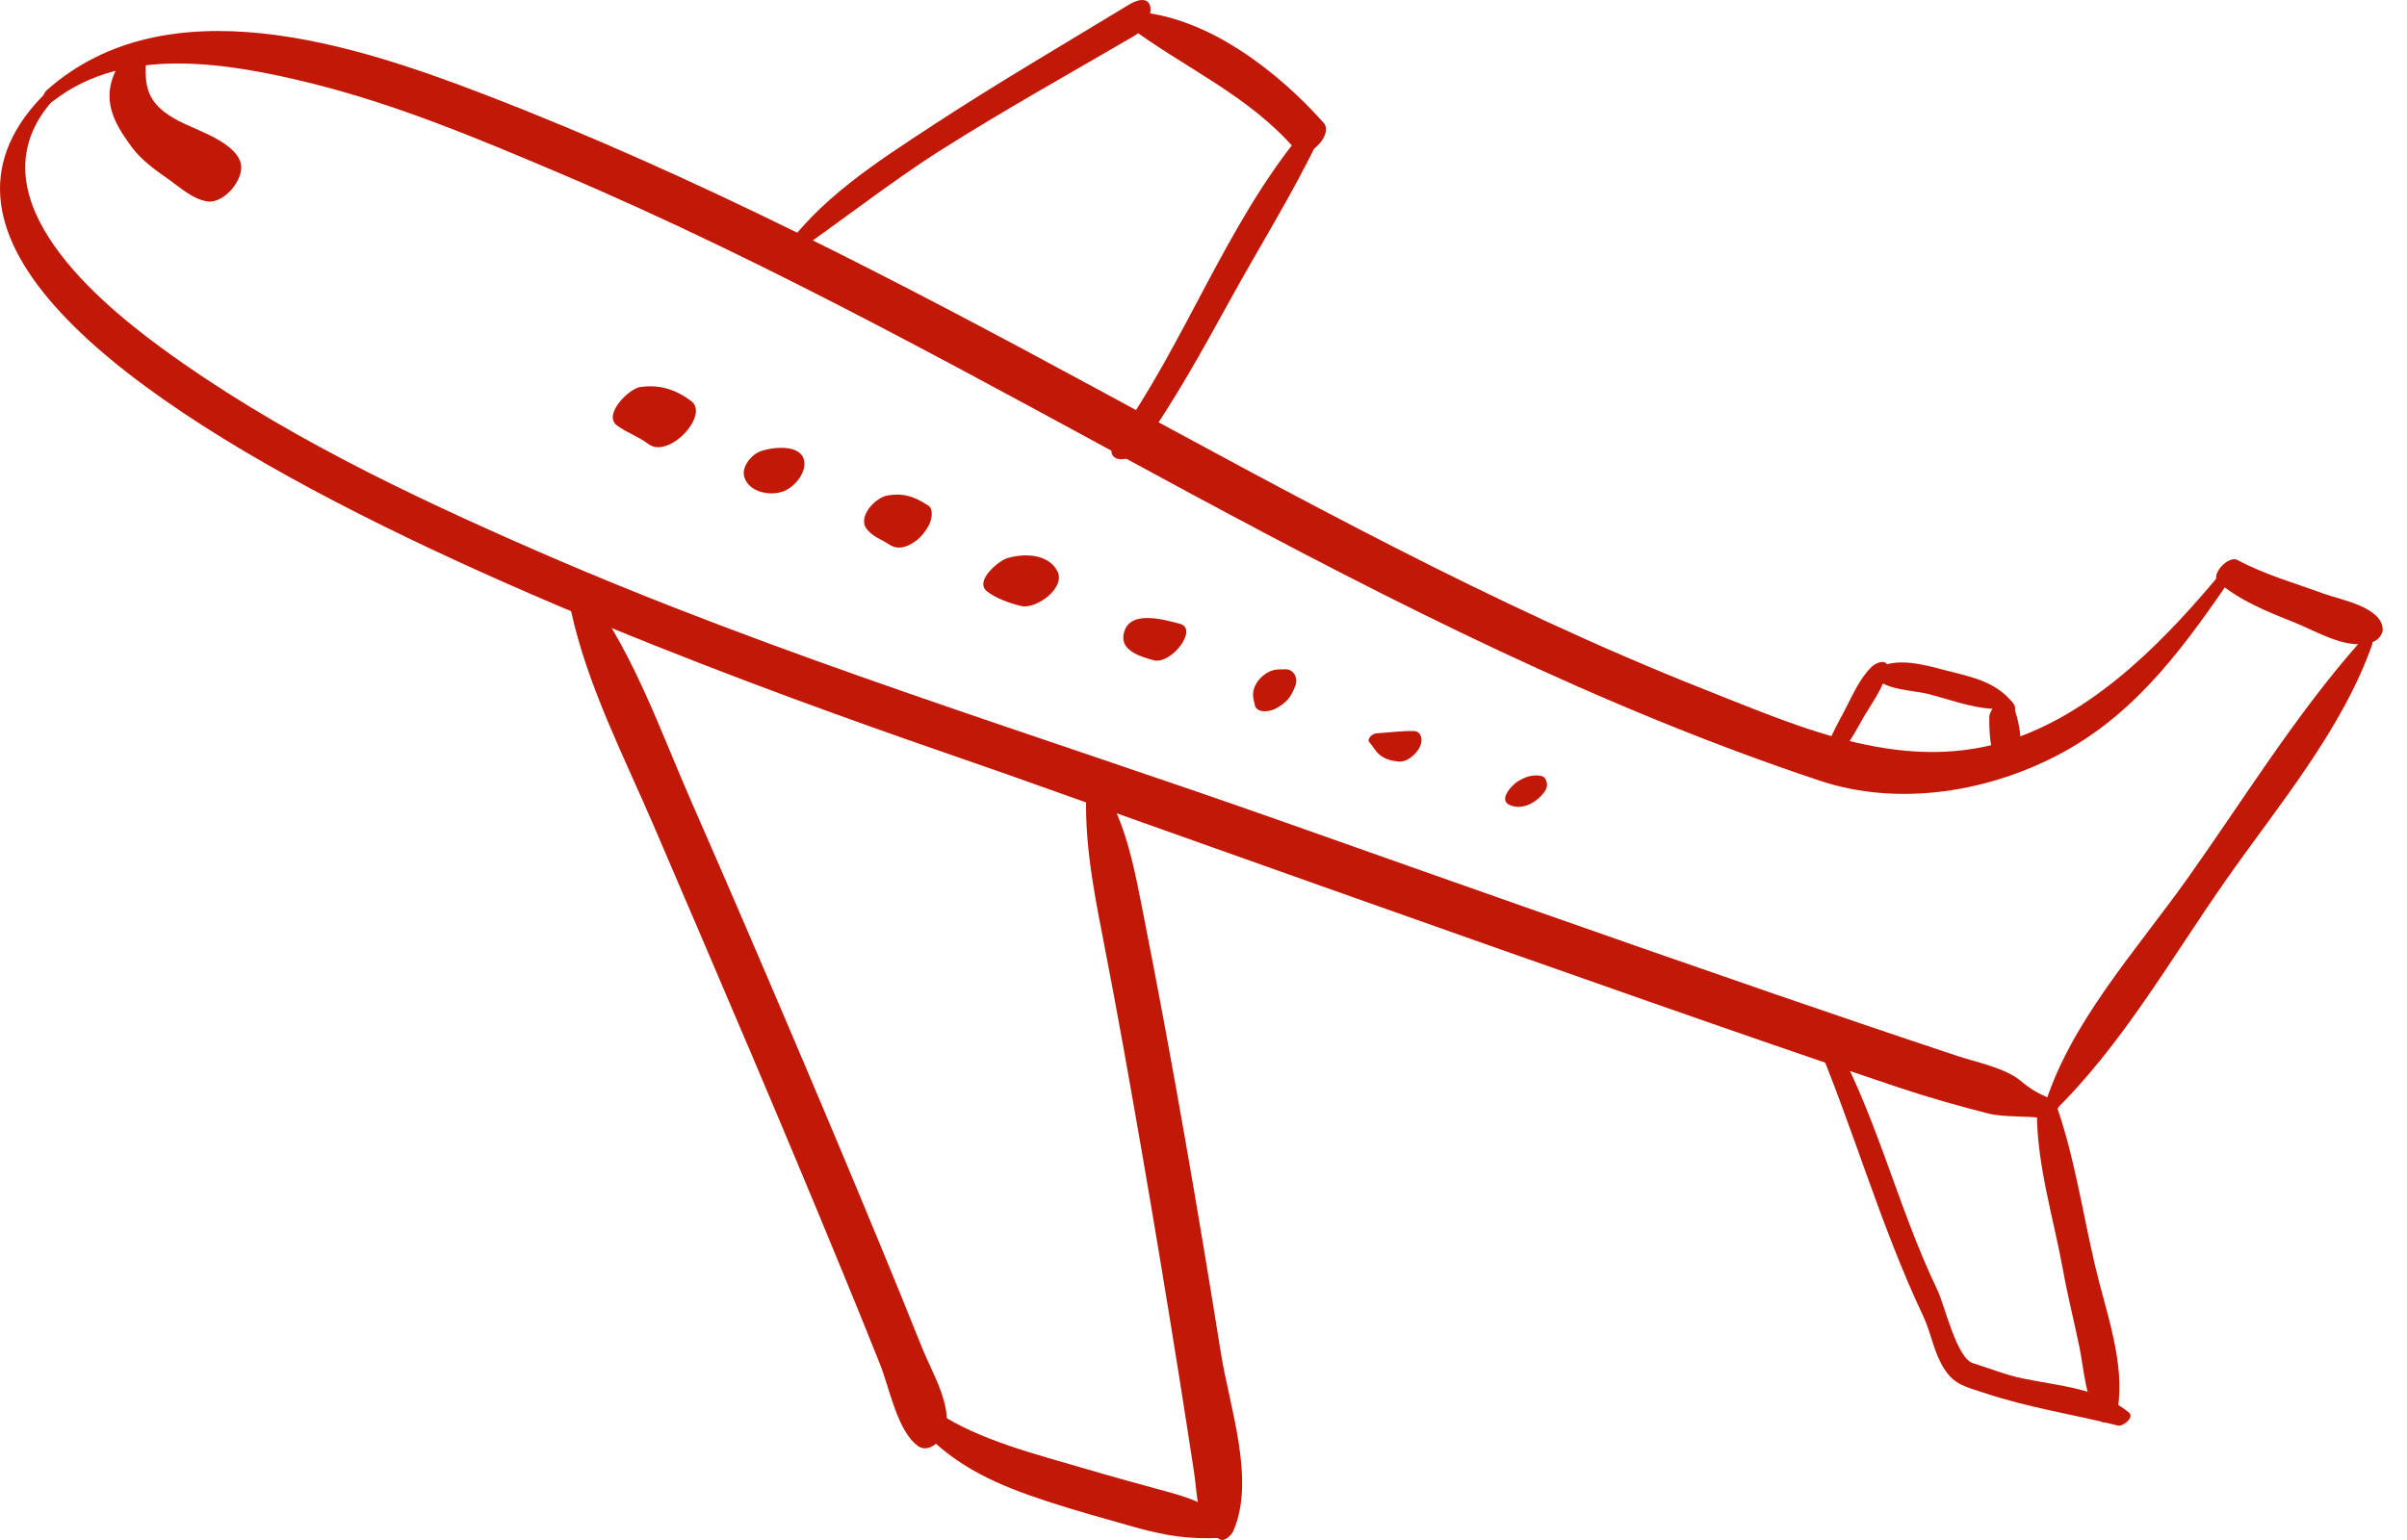
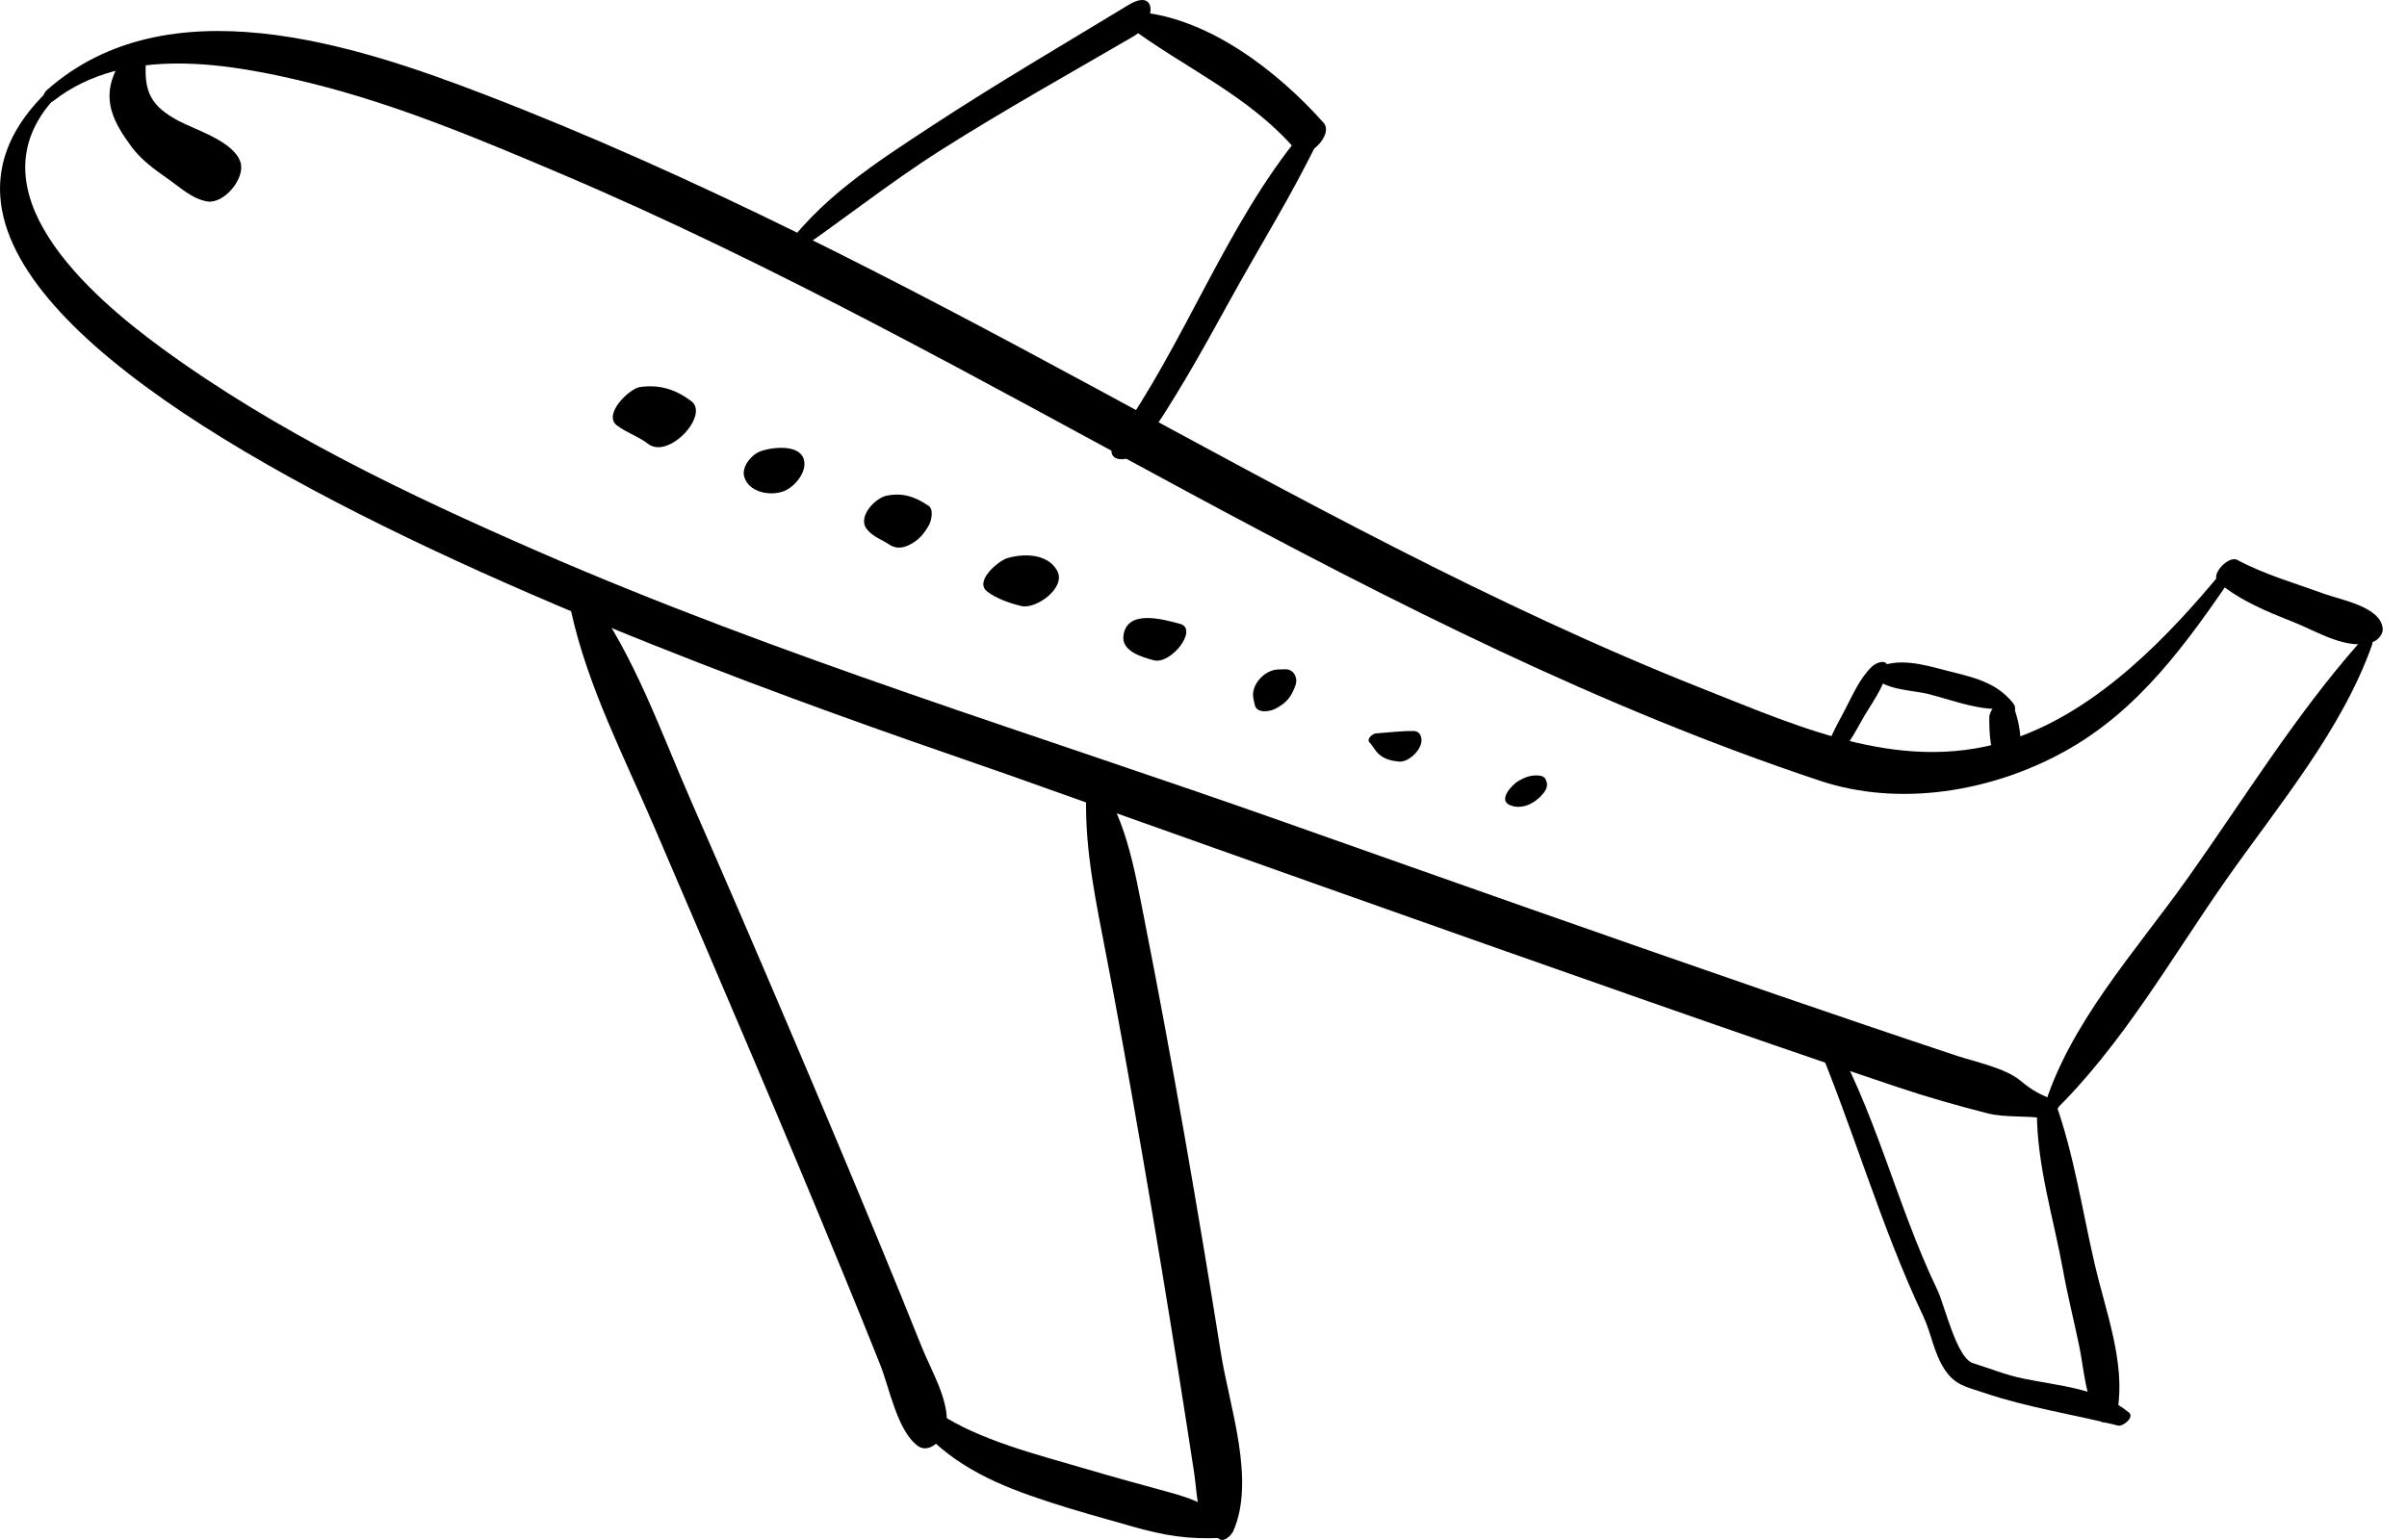
<svg xmlns="http://www.w3.org/2000/svg" width="50" height="32" viewBox="0 0 50 32" fill="none">
-   <path d="M1.117 2.091C2.605 0.931 4.785 1.314 6.474 1.733C8.242 2.171 9.952 2.889 11.625 3.599C16.142 5.516 20.423 7.933 24.735 10.257C28.957 12.53 33.245 14.705 37.804 16.223C39.456 16.773 41.356 16.453 42.864 15.627C44.435 14.767 45.423 13.363 46.411 11.923C46.554 11.714 46.306 11.701 46.189 11.841C45.044 13.231 43.6 14.732 41.863 15.338C39.62 16.122 37.477 15.146 35.401 14.324C31.025 12.592 26.896 10.305 22.766 8.07C18.633 5.833 14.463 3.657 10.072 1.966C7.33 0.909 3.474 -0.34 0.976 1.87C0.82 2.01 0.923 2.242 1.117 2.091Z" fill="#C21807" />
-   <path d="M46.081 12.101C46.537 12.483 47.087 12.707 47.637 12.924C48.125 13.116 48.783 13.539 49.307 13.333C49.399 13.297 49.501 13.177 49.496 13.074C49.471 12.607 48.62 12.465 48.261 12.333C47.67 12.116 47.03 11.935 46.476 11.635C46.291 11.535 45.899 11.949 46.081 12.101Z" fill="#C21807" />
-   <path d="M49.008 13.358C47.678 14.864 46.604 16.615 45.441 18.252C44.377 19.752 42.953 21.3 42.439 23.083C42.396 23.232 42.583 23.176 42.641 23.12C44.076 21.732 45.104 19.904 46.251 18.27C47.322 16.744 48.642 15.181 49.272 13.406C49.339 13.218 49.078 13.278 49.008 13.358Z" fill="#C21807" />
-   <path d="M0.994 1.888C-4.943 7.594 17.522 14.884 20.92 16.091C25.364 17.669 29.806 19.256 34.256 20.813C35.969 21.413 37.684 22.009 39.404 22.585C40.026 22.794 40.649 22.971 41.283 23.133C41.655 23.228 42.089 23.175 42.478 23.241C42.622 23.266 42.891 22.932 42.702 22.866C42.413 22.766 42.206 22.656 41.972 22.457C41.664 22.196 41.042 22.068 40.664 21.943C39.403 21.525 38.146 21.096 36.889 20.664C33.487 19.491 30.092 18.29 26.699 17.09C21.519 15.258 16.211 13.655 11.171 11.456C8.468 10.277 5.743 8.976 3.355 7.23C1.85 6.129 -0.64 3.956 1.142 2.036C1.286 1.881 1.148 1.74 0.994 1.888Z" fill="#C21807" />
-   <path d="M11.863 12.696C12.202 14.255 12.97 15.734 13.595 17.194C14.268 18.765 14.944 20.336 15.612 21.91C16.251 23.414 16.883 24.921 17.503 26.431C17.767 27.07 18.026 27.71 18.282 28.352C18.477 28.837 18.638 29.735 19.068 30.046C19.324 30.231 19.647 29.852 19.666 29.615C19.71 29.075 19.346 28.486 19.148 27.991C18.865 27.282 18.577 26.577 18.286 25.872C17.663 24.362 17.029 22.857 16.389 21.355C15.719 19.782 15.044 18.212 14.357 16.647C13.729 15.214 13.184 13.633 12.254 12.363C12.122 12.183 11.831 12.55 11.863 12.696Z" fill="#C21807" />
-   <path d="M19.133 29.698C19.867 30.491 20.742 30.866 21.76 31.199C22.333 31.387 22.916 31.547 23.496 31.712C24.206 31.914 24.672 31.99 25.396 31.955C25.481 31.951 25.682 31.791 25.581 31.699C25.153 31.309 24.885 31.172 24.297 31.011C23.712 30.85 23.127 30.691 22.545 30.519C21.555 30.226 20.346 29.931 19.48 29.351C19.316 29.243 18.989 29.544 19.133 29.698Z" fill="#C21807" />
-   <path d="M22.586 16.088C22.487 17.259 22.683 18.328 22.909 19.482C23.211 21.024 23.483 22.571 23.751 24.119C24.006 25.595 24.25 27.073 24.486 28.553C24.594 29.234 24.701 29.916 24.805 30.598C24.883 31.113 24.844 31.702 25.339 31.987C25.437 32.044 25.581 31.895 25.616 31.82C26.086 30.758 25.541 29.239 25.364 28.131C25.123 26.622 24.872 25.115 24.608 23.609C24.345 22.107 24.068 20.608 23.773 19.111C23.552 17.999 23.383 16.921 22.686 16.016C22.652 15.973 22.588 16.059 22.586 16.088Z" fill="#C21807" />
-   <path d="M16.3 5.399C17.404 4.66 18.433 3.822 19.559 3.11C20.866 2.283 22.216 1.53 23.551 0.752C24.002 0.489 24.067 -0.277 23.438 0.105C22.077 0.932 20.704 1.734 19.372 2.607C18.244 3.347 16.964 4.16 16.208 5.308C16.151 5.393 16.214 5.456 16.3 5.399Z" fill="#C21807" />
-   <path d="M23.418 0.527C24.605 1.418 25.928 1.967 26.923 3.122C27.135 3.368 27.719 2.804 27.494 2.551C26.553 1.49 25.088 0.352 23.619 0.248C23.529 0.24 23.305 0.441 23.418 0.527Z" fill="#C21807" />
-   <path d="M27.034 2.772C25.464 4.674 24.619 7.124 23.187 9.133C22.856 9.596 23.444 9.68 23.698 9.321C24.382 8.353 24.958 7.314 25.529 6.276C26.154 5.136 26.863 4.013 27.419 2.839C27.579 2.505 27.166 2.613 27.034 2.772Z" fill="#C21807" />
-   <path d="M37.68 21.509C38.496 23.433 39.057 25.46 39.951 27.349C40.119 27.704 40.166 28.096 40.381 28.434C40.603 28.784 40.829 28.812 41.227 28.946C42.112 29.245 43.088 29.395 43.996 29.622C44.1 29.648 44.343 29.45 44.225 29.352C43.617 28.849 42.77 28.799 42.022 28.644C41.661 28.57 41.333 28.433 40.983 28.325C40.643 28.219 40.396 27.12 40.246 26.807C39.387 25.024 38.954 23.03 37.941 21.323C37.862 21.192 37.63 21.394 37.68 21.509Z" fill="#C21807" />
-   <path d="M42.312 23.122C42.314 24.22 42.66 25.32 42.855 26.395C42.95 26.924 43.084 27.449 43.192 27.975C43.3 28.502 43.314 29.065 43.62 29.512C43.72 29.659 43.973 29.387 43.989 29.29C44.153 28.317 43.737 27.234 43.517 26.287C43.258 25.176 43.08 23.966 42.691 22.896C42.616 22.69 42.31 22.992 42.312 23.122Z" fill="#C21807" />
-   <path d="M38.117 15.796C38.341 15.552 38.501 15.286 38.659 14.996C38.84 14.664 39.143 14.286 39.206 13.911C39.246 13.677 38.992 13.749 38.884 13.852C38.627 14.1 38.482 14.451 38.317 14.764C38.148 15.085 37.967 15.397 37.883 15.753C37.845 15.92 38.046 15.872 38.117 15.796Z" fill="#C21807" />
-   <path d="M38.901 14.018C39.102 14.345 39.723 14.334 40.073 14.425C40.636 14.572 41.113 14.773 41.703 14.727C41.754 14.723 41.846 14.647 41.8 14.591C41.451 14.161 40.946 14.064 40.426 13.932C39.962 13.812 39.427 13.651 38.981 13.884C38.948 13.902 38.871 13.97 38.901 14.018Z" fill="#C21807" />
-   <path d="M41.859 14.738C41.863 14.656 41.831 14.627 41.777 14.567C41.614 14.389 41.328 14.742 41.324 14.893C41.319 15.075 41.315 16.075 41.729 15.875C42.142 15.678 41.923 14.914 41.802 14.607C41.685 14.745 41.567 14.882 41.45 15.019C41.474 15.022 41.497 15.025 41.521 15.028C41.67 15.104 41.855 14.864 41.859 14.738Z" fill="#C21807" />
-   <path d="M12.816 8.84C13.018 8.992 13.264 9.069 13.463 9.223C13.888 9.552 14.75 8.622 14.355 8.331C14.027 8.089 13.704 7.987 13.297 8.042C13.072 8.072 12.516 8.614 12.816 8.84Z" fill="#C21807" />
-   <path d="M15.461 9.911C15.562 10.243 16.021 10.313 16.29 10.203C16.515 10.112 16.778 9.795 16.695 9.537C16.592 9.219 16.011 9.293 15.781 9.384C15.6 9.458 15.398 9.706 15.461 9.911Z" fill="#C21807" />
-   <path d="M18.006 10.995C18.135 11.156 18.308 11.206 18.474 11.316C18.65 11.434 18.841 11.369 19.005 11.254C19.135 11.162 19.216 11.053 19.294 10.917C19.347 10.822 19.404 10.584 19.284 10.506C19 10.321 18.767 10.235 18.425 10.298C18.179 10.344 17.805 10.742 18.006 10.995Z" fill="#C21807" />
-   <path d="M20.505 12.29C20.691 12.436 20.991 12.541 21.221 12.594C21.523 12.663 22.159 12.21 21.958 11.855C21.762 11.504 21.27 11.494 20.919 11.6C20.743 11.653 20.232 12.075 20.505 12.29Z" fill="#C21807" />
-   <path d="M23.336 13.216C23.298 13.533 23.729 13.657 23.967 13.72C24.329 13.815 24.905 13.066 24.51 12.962C24.175 12.874 23.401 12.645 23.336 13.216Z" fill="#C21807" />
-   <path d="M26.036 14.512C26.046 14.557 26.054 14.601 26.065 14.646C26.104 14.832 26.378 14.788 26.491 14.728C26.726 14.604 26.822 14.486 26.911 14.239C26.967 14.084 26.873 13.902 26.698 13.907C26.648 13.908 26.6 13.91 26.551 13.911C26.271 13.918 25.978 14.229 26.036 14.512Z" fill="#C21807" />
-   <path d="M28.448 15.427C28.532 15.516 28.568 15.615 28.666 15.69C28.786 15.783 28.912 15.81 29.058 15.825C29.267 15.846 29.552 15.564 29.527 15.355C29.515 15.259 29.467 15.191 29.363 15.19C29.096 15.187 28.847 15.222 28.582 15.239C28.517 15.243 28.379 15.354 28.448 15.427Z" fill="#C21807" />
-   <path d="M31.359 16.727C31.594 16.833 31.862 16.706 32.023 16.527C32.089 16.456 32.163 16.352 32.127 16.249C32.122 16.236 32.118 16.223 32.114 16.21C32.091 16.143 32.029 16.12 31.965 16.115C31.805 16.101 31.677 16.149 31.541 16.228C31.423 16.297 31.11 16.614 31.359 16.727Z" fill="#C21807" />
-   <path d="M2.429 1.414C2.096 2.054 2.349 2.531 2.736 3.055C2.934 3.322 3.21 3.522 3.479 3.71C3.739 3.891 3.989 4.133 4.303 4.185C4.656 4.243 5.1 3.704 4.996 3.373C4.861 2.941 4.077 2.706 3.708 2.511C3.134 2.205 2.985 1.906 3.033 1.262C3.065 0.865 2.5 1.278 2.429 1.414Z" fill="#C21807" />
+   <path d="M1.117 2.091C2.605 0.931 4.785 1.314 6.474 1.733C8.242 2.171 9.952 2.889 11.625 3.599C16.142 5.516 20.423 7.933 24.735 10.257C28.957 12.53 33.245 14.705 37.804 16.223C39.456 16.773 41.356 16.453 42.864 15.627C44.435 14.767 45.423 13.363 46.411 11.923C46.554 11.714 46.306 11.701 46.189 11.841C45.044 13.231 43.6 14.732 41.863 15.338C39.62 16.122 37.477 15.146 35.401 14.324C31.025 12.592 26.896 10.305 22.766 8.07C18.633 5.833 14.463 3.657 10.072 1.966C7.33 0.909 3.474 -0.34 0.976 1.87C0.82 2.01 0.923 2.242 1.117 2.091Z" fill="currentColor" />
+   <path d="M46.081 12.101C46.537 12.483 47.087 12.707 47.637 12.924C48.125 13.116 48.783 13.539 49.307 13.333C49.399 13.297 49.501 13.177 49.496 13.074C49.471 12.607 48.62 12.465 48.261 12.333C47.67 12.116 47.03 11.935 46.476 11.635C46.291 11.535 45.899 11.949 46.081 12.101Z" fill="currentColor" />
+   <path d="M49.008 13.358C47.678 14.864 46.604 16.615 45.441 18.252C44.377 19.752 42.953 21.3 42.439 23.083C42.396 23.232 42.583 23.176 42.641 23.12C44.076 21.732 45.104 19.904 46.251 18.27C47.322 16.744 48.642 15.181 49.272 13.406C49.339 13.218 49.078 13.278 49.008 13.358Z" fill="currentColor" />
+   <path d="M0.994 1.888C-4.943 7.594 17.522 14.884 20.92 16.091C25.364 17.669 29.806 19.256 34.256 20.813C35.969 21.413 37.684 22.009 39.404 22.585C40.026 22.794 40.649 22.971 41.283 23.133C41.655 23.228 42.089 23.175 42.478 23.241C42.622 23.266 42.891 22.932 42.702 22.866C42.413 22.766 42.206 22.656 41.972 22.457C41.664 22.196 41.042 22.068 40.664 21.943C39.403 21.525 38.146 21.096 36.889 20.664C33.487 19.491 30.092 18.29 26.699 17.09C21.519 15.258 16.211 13.655 11.171 11.456C8.468 10.277 5.743 8.976 3.355 7.23C1.85 6.129 -0.64 3.956 1.142 2.036C1.286 1.881 1.148 1.74 0.994 1.888Z" fill="currentColor" />
+   <path d="M11.863 12.696C12.202 14.255 12.97 15.734 13.595 17.194C14.268 18.765 14.944 20.336 15.612 21.91C16.251 23.414 16.883 24.921 17.503 26.431C17.767 27.07 18.026 27.71 18.282 28.352C18.477 28.837 18.638 29.735 19.068 30.046C19.324 30.231 19.647 29.852 19.666 29.615C19.71 29.075 19.346 28.486 19.148 27.991C18.865 27.282 18.577 26.577 18.286 25.872C17.663 24.362 17.029 22.857 16.389 21.355C15.719 19.782 15.044 18.212 14.357 16.647C13.729 15.214 13.184 13.633 12.254 12.363C12.122 12.183 11.831 12.55 11.863 12.696Z" fill="currentColor" />
+   <path d="M19.133 29.698C19.867 30.491 20.742 30.866 21.76 31.199C22.333 31.387 22.916 31.547 23.496 31.712C24.206 31.914 24.672 31.99 25.396 31.955C25.481 31.951 25.682 31.791 25.581 31.699C25.153 31.309 24.885 31.172 24.297 31.011C23.712 30.85 23.127 30.691 22.545 30.519C21.555 30.226 20.346 29.931 19.48 29.351C19.316 29.243 18.989 29.544 19.133 29.698Z" fill="currentColor" />
+   <path d="M22.586 16.088C22.487 17.259 22.683 18.328 22.909 19.482C23.211 21.024 23.483 22.571 23.751 24.119C24.006 25.595 24.25 27.073 24.486 28.553C24.594 29.234 24.701 29.916 24.805 30.598C24.883 31.113 24.844 31.702 25.339 31.987C25.437 32.044 25.581 31.895 25.616 31.82C26.086 30.758 25.541 29.239 25.364 28.131C25.123 26.622 24.872 25.115 24.608 23.609C24.345 22.107 24.068 20.608 23.773 19.111C23.552 17.999 23.383 16.921 22.686 16.016C22.652 15.973 22.588 16.059 22.586 16.088Z" fill="currentColor" />
+   <path d="M16.3 5.399C17.404 4.66 18.433 3.822 19.559 3.11C20.866 2.283 22.216 1.53 23.551 0.752C24.002 0.489 24.067 -0.277 23.438 0.105C22.077 0.932 20.704 1.734 19.372 2.607C18.244 3.347 16.964 4.16 16.208 5.308C16.151 5.393 16.214 5.456 16.3 5.399Z" fill="currentColor" />
+   <path d="M23.418 0.527C24.605 1.418 25.928 1.967 26.923 3.122C27.135 3.368 27.719 2.804 27.494 2.551C26.553 1.49 25.088 0.352 23.619 0.248C23.529 0.24 23.305 0.441 23.418 0.527Z" fill="currentColor" />
+   <path d="M27.034 2.772C25.464 4.674 24.619 7.124 23.187 9.133C22.856 9.596 23.444 9.68 23.698 9.321C24.382 8.353 24.958 7.314 25.529 6.276C26.154 5.136 26.863 4.013 27.419 2.839C27.579 2.505 27.166 2.613 27.034 2.772Z" fill="currentColor" />
+   <path d="M37.68 21.509C38.496 23.433 39.057 25.46 39.951 27.349C40.119 27.704 40.166 28.096 40.381 28.434C40.603 28.784 40.829 28.812 41.227 28.946C42.112 29.245 43.088 29.395 43.996 29.622C44.1 29.648 44.343 29.45 44.225 29.352C43.617 28.849 42.77 28.799 42.022 28.644C41.661 28.57 41.333 28.433 40.983 28.325C40.643 28.219 40.396 27.12 40.246 26.807C39.387 25.024 38.954 23.03 37.941 21.323C37.862 21.192 37.63 21.394 37.68 21.509Z" fill="currentColor" />
+   <path d="M42.312 23.122C42.314 24.22 42.66 25.32 42.855 26.395C42.95 26.924 43.084 27.449 43.192 27.975C43.3 28.502 43.314 29.065 43.62 29.512C43.72 29.659 43.973 29.387 43.989 29.29C44.153 28.317 43.737 27.234 43.517 26.287C43.258 25.176 43.08 23.966 42.691 22.896C42.616 22.69 42.31 22.992 42.312 23.122Z" fill="currentColor" />
+   <path d="M38.117 15.796C38.341 15.552 38.501 15.286 38.659 14.996C38.84 14.664 39.143 14.286 39.206 13.911C39.246 13.677 38.992 13.749 38.884 13.852C38.627 14.1 38.482 14.451 38.317 14.764C38.148 15.085 37.967 15.397 37.883 15.753C37.845 15.92 38.046 15.872 38.117 15.796Z" fill="currentColor" />
+   <path d="M38.901 14.018C39.102 14.345 39.723 14.334 40.073 14.425C40.636 14.572 41.113 14.773 41.703 14.727C41.754 14.723 41.846 14.647 41.8 14.591C41.451 14.161 40.946 14.064 40.426 13.932C39.962 13.812 39.427 13.651 38.981 13.884C38.948 13.902 38.871 13.97 38.901 14.018Z" fill="currentColor" />
+   <path d="M41.859 14.738C41.863 14.656 41.831 14.627 41.777 14.567C41.614 14.389 41.328 14.742 41.324 14.893C41.319 15.075 41.315 16.075 41.729 15.875C42.142 15.678 41.923 14.914 41.802 14.607C41.685 14.745 41.567 14.882 41.45 15.019C41.474 15.022 41.497 15.025 41.521 15.028C41.67 15.104 41.855 14.864 41.859 14.738Z" fill="currentColor" />
+   <path d="M12.816 8.84C13.018 8.992 13.264 9.069 13.463 9.223C13.888 9.552 14.75 8.622 14.355 8.331C14.027 8.089 13.704 7.987 13.297 8.042C13.072 8.072 12.516 8.614 12.816 8.84Z" fill="currentColor" />
+   <path d="M15.461 9.911C15.562 10.243 16.021 10.313 16.29 10.203C16.515 10.112 16.778 9.795 16.695 9.537C16.592 9.219 16.011 9.293 15.781 9.384C15.6 9.458 15.398 9.706 15.461 9.911Z" fill="currentColor" />
+   <path d="M18.006 10.995C18.135 11.156 18.308 11.206 18.474 11.316C18.65 11.434 18.841 11.369 19.005 11.254C19.135 11.162 19.216 11.053 19.294 10.917C19.347 10.822 19.404 10.584 19.284 10.506C19 10.321 18.767 10.235 18.425 10.298C18.179 10.344 17.805 10.742 18.006 10.995Z" fill="currentColor" />
+   <path d="M20.505 12.29C20.691 12.436 20.991 12.541 21.221 12.594C21.523 12.663 22.159 12.21 21.958 11.855C21.762 11.504 21.27 11.494 20.919 11.6C20.743 11.653 20.232 12.075 20.505 12.29Z" fill="currentColor" />
+   <path d="M23.336 13.216C23.298 13.533 23.729 13.657 23.967 13.72C24.329 13.815 24.905 13.066 24.51 12.962C24.175 12.874 23.401 12.645 23.336 13.216Z" fill="currentColor" />
+   <path d="M26.036 14.512C26.046 14.557 26.054 14.601 26.065 14.646C26.104 14.832 26.378 14.788 26.491 14.728C26.726 14.604 26.822 14.486 26.911 14.239C26.967 14.084 26.873 13.902 26.698 13.907C26.648 13.908 26.6 13.91 26.551 13.911C26.271 13.918 25.978 14.229 26.036 14.512Z" fill="currentColor" />
+   <path d="M28.448 15.427C28.532 15.516 28.568 15.615 28.666 15.69C28.786 15.783 28.912 15.81 29.058 15.825C29.267 15.846 29.552 15.564 29.527 15.355C29.515 15.259 29.467 15.191 29.363 15.19C29.096 15.187 28.847 15.222 28.582 15.239C28.517 15.243 28.379 15.354 28.448 15.427Z" fill="currentColor" />
+   <path d="M31.359 16.727C31.594 16.833 31.862 16.706 32.023 16.527C32.089 16.456 32.163 16.352 32.127 16.249C32.122 16.236 32.118 16.223 32.114 16.21C32.091 16.143 32.029 16.12 31.965 16.115C31.805 16.101 31.677 16.149 31.541 16.228C31.423 16.297 31.11 16.614 31.359 16.727Z" fill="currentColor" />
+   <path d="M2.429 1.414C2.096 2.054 2.349 2.531 2.736 3.055C2.934 3.322 3.21 3.522 3.479 3.71C3.739 3.891 3.989 4.133 4.303 4.185C4.656 4.243 5.1 3.704 4.996 3.373C4.861 2.941 4.077 2.706 3.708 2.511C3.134 2.205 2.985 1.906 3.033 1.262C3.065 0.865 2.5 1.278 2.429 1.414Z" fill="currentColor" />
</svg>
